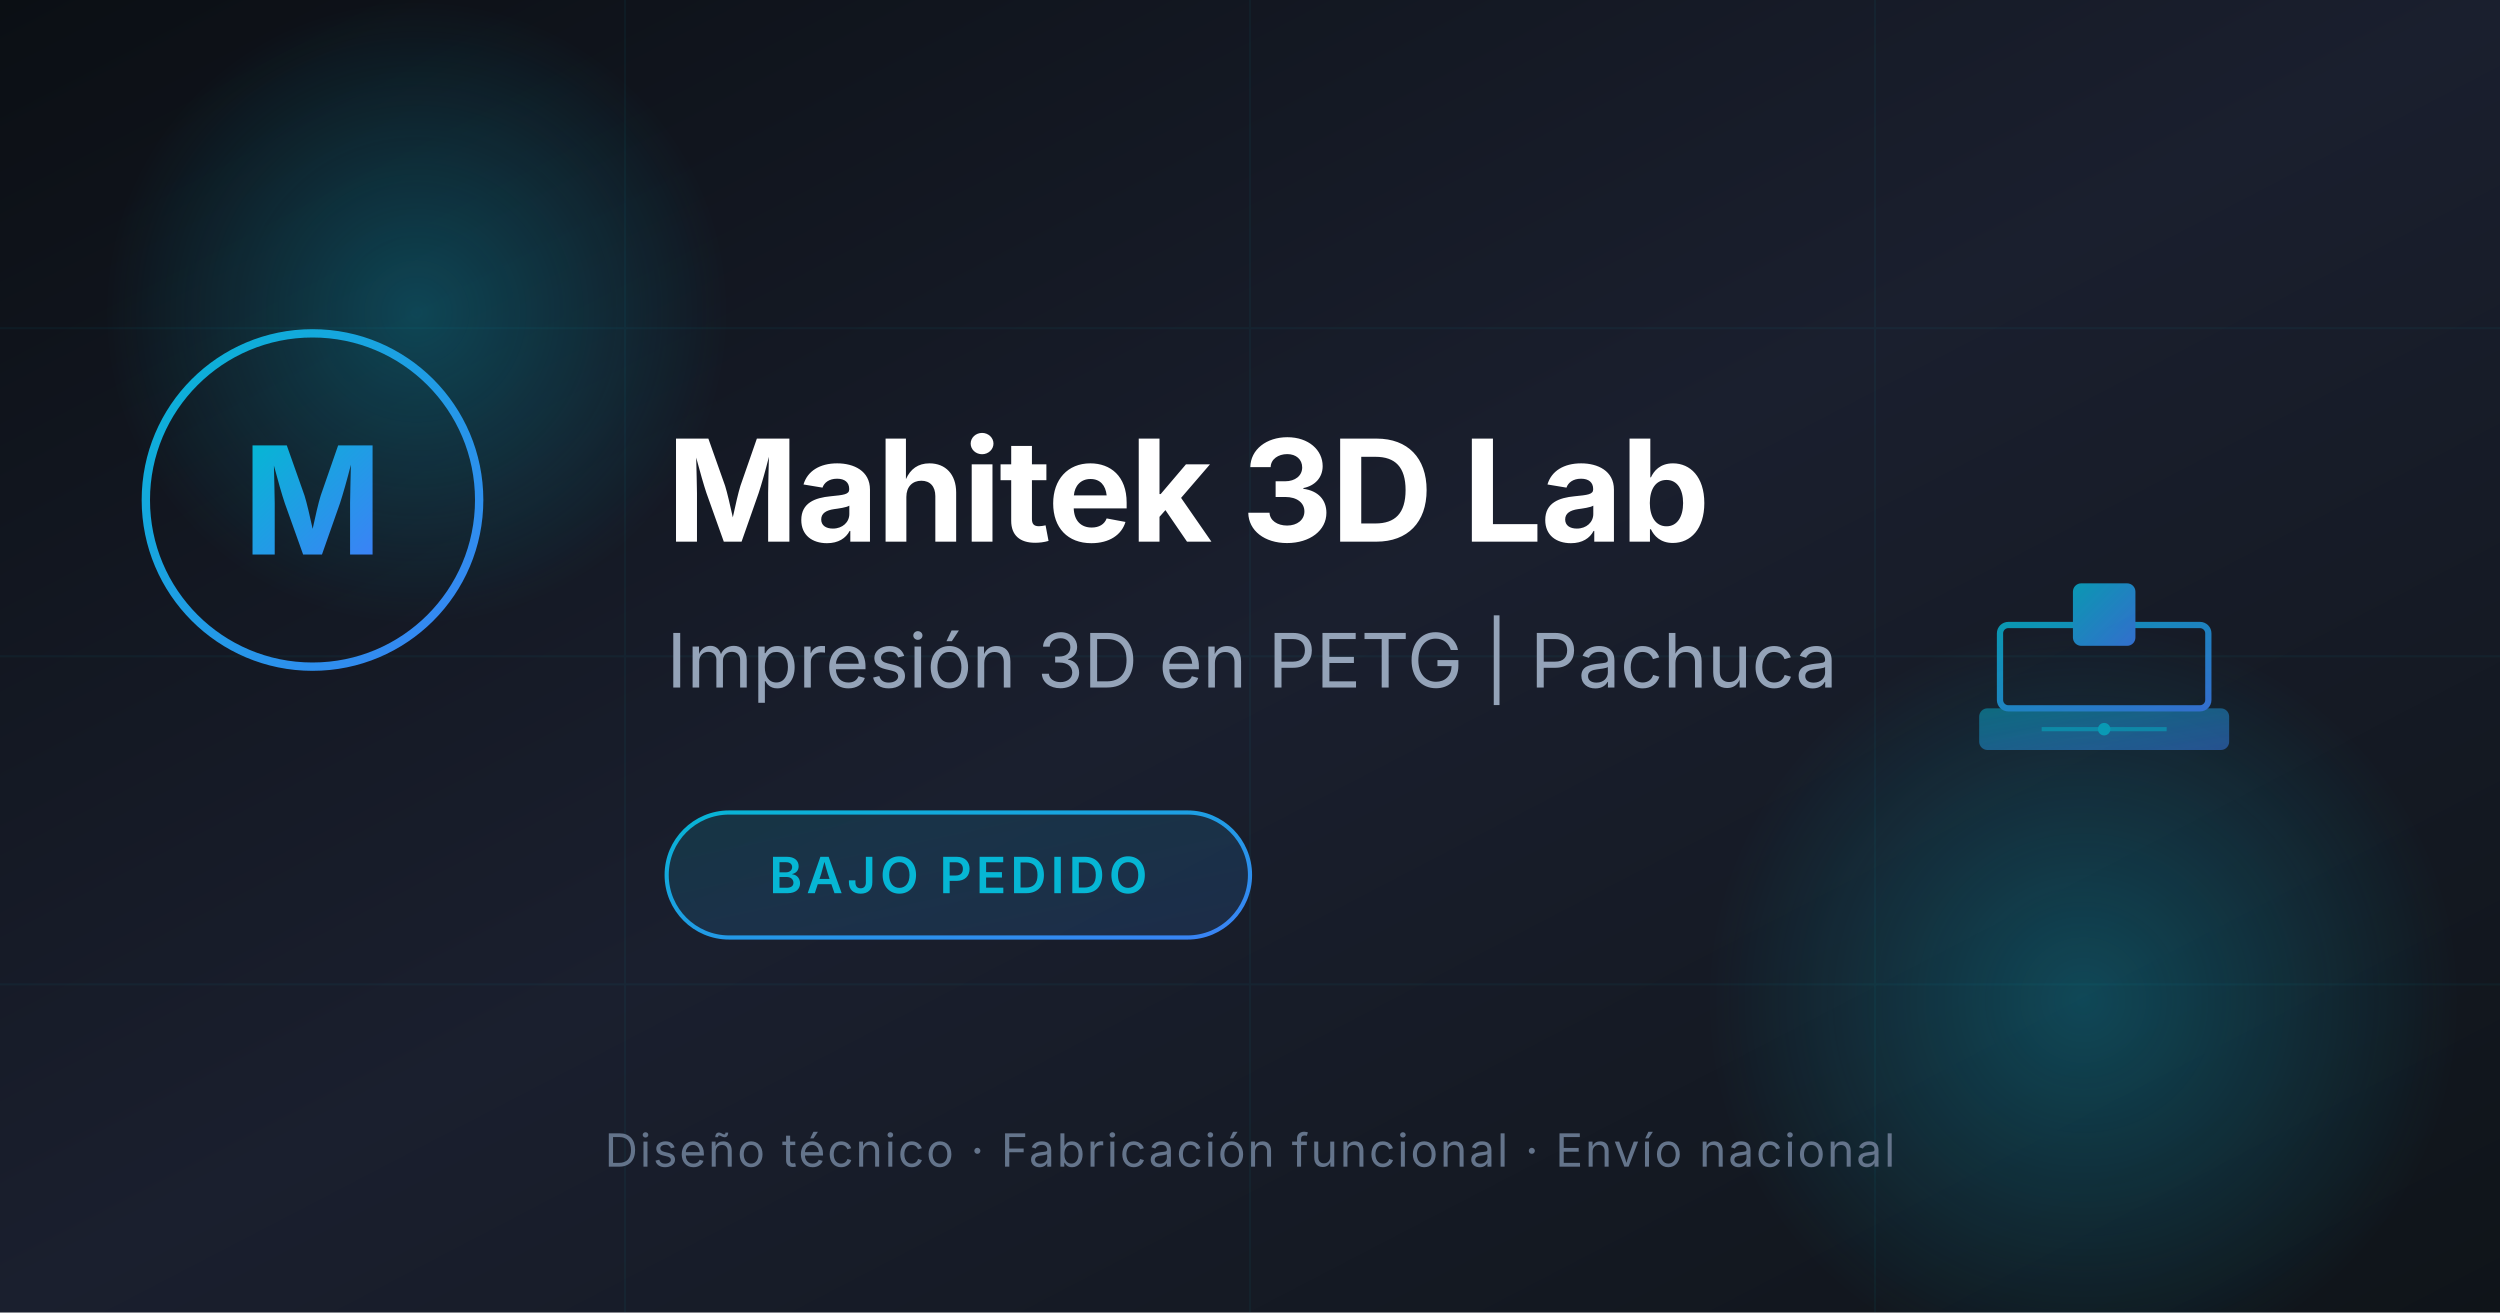
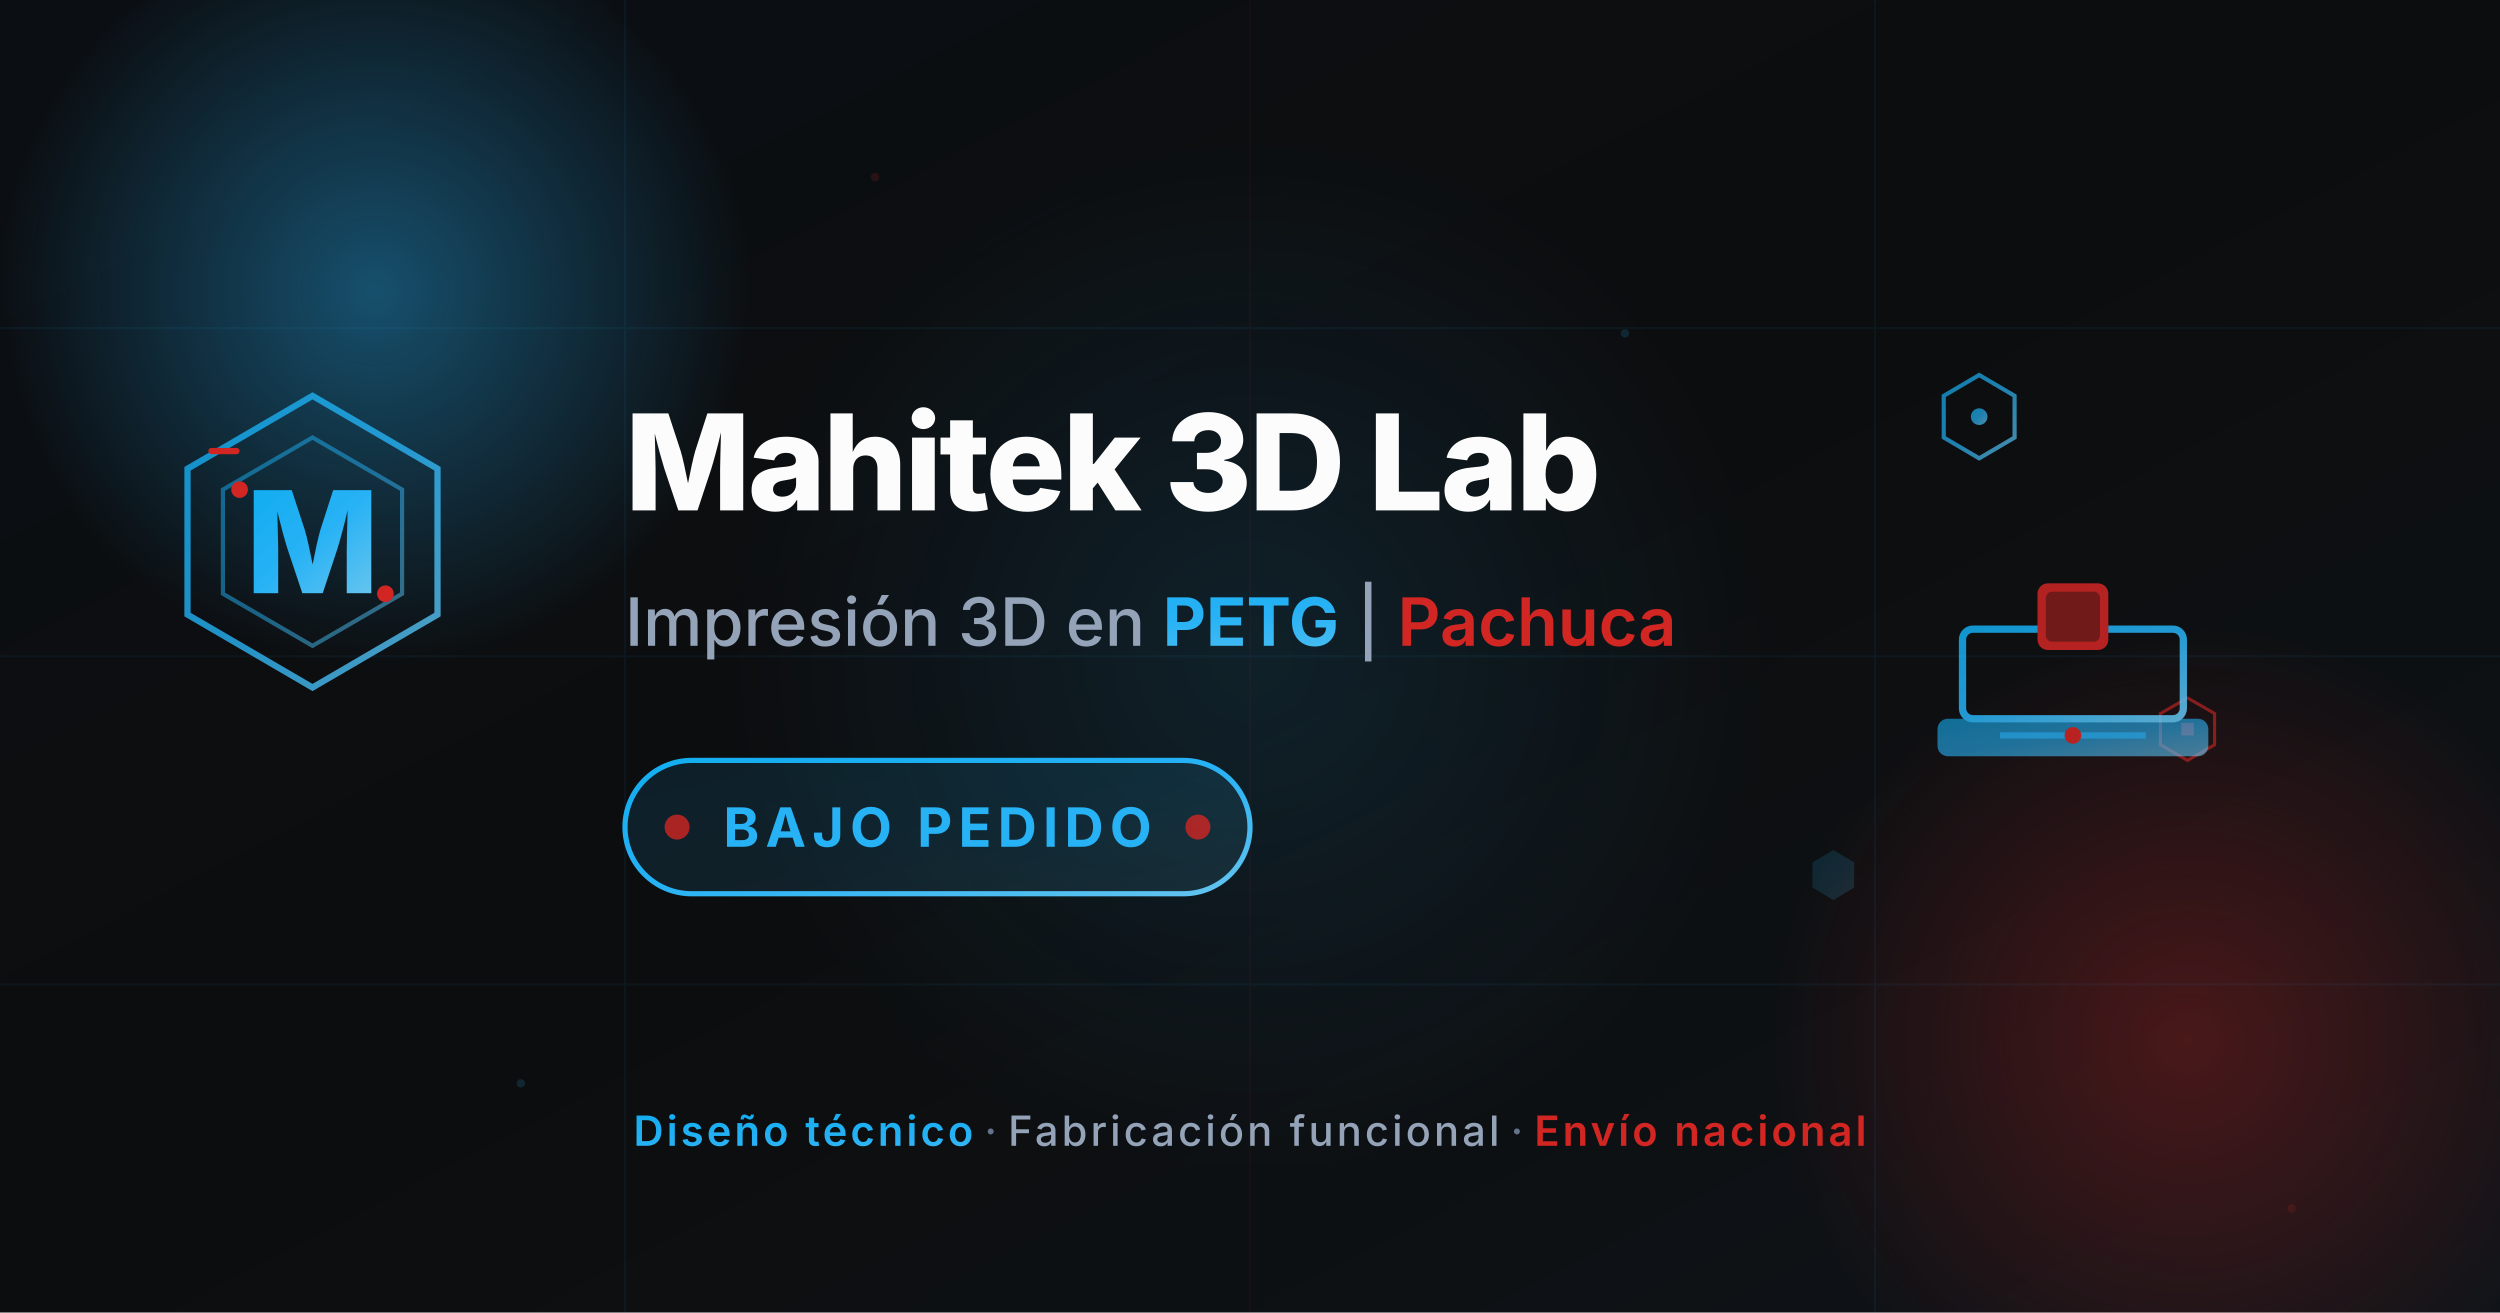
<svg xmlns="http://www.w3.org/2000/svg" viewBox="0 0 1200 630">
  <defs>
    <linearGradient id="ogBg" x1="0%" y1="0%" x2="100%" y2="100%">
      <stop offset="0%" stop-color="#0B0F14" />
-       <stop offset="50%" stop-color="#1a1f2e" />
+       <stop offset="50%" stop-color="#0c0d0e" />
      <stop offset="100%" stop-color="#0f1419" />
    </linearGradient>
    <linearGradient id="ogCyan" x1="0%" y1="0%" x2="100%" y2="100%">
-       <stop offset="0%" stop-color="#06B6D4" />
-       <stop offset="100%" stop-color="#3b82f6" />
+       <stop offset="0%" stop-color="#12adf0" />
+       <stop offset="50%" stop-color="#27b2f5" />
+       <stop offset="100%" stop-color="#64c4ef" />
    </linearGradient>
-     <radialGradient id="ogGlow" cx="50%" cy="50%" r="50%">
-       <stop offset="0%" stop-color="#06B6D4" stop-opacity="0.3" />
-       <stop offset="100%" stop-color="#06B6D4" stop-opacity="0" />
+     <linearGradient id="ogRed" x1="0%" y1="0%" x2="100%" y2="100%">
+       <stop offset="0%" stop-color="#cf2623" />
+       <stop offset="100%" stop-color="#d32623" />
+     </linearGradient>
+     <radialGradient id="ogGlowCyan" cx="50%" cy="50%" r="50%">
+       <stop offset="0%" stop-color="#27b2f5" stop-opacity="0.4" />
+       <stop offset="100%" stop-color="#27b2f5" stop-opacity="0" />
+     </radialGradient>
+     <radialGradient id="ogGlowRed" cx="50%" cy="50%" r="50%">
+       <stop offset="0%" stop-color="#d32623" stop-opacity="0.3" />
+       <stop offset="100%" stop-color="#d32623" stop-opacity="0" />
    </radialGradient>
  </defs>
  <rect width="1200" height="630" fill="url(#ogBg)" />
-   <circle cx="200" cy="150" r="150" fill="url(#ogGlow)" />
-   <circle cx="1000" cy="480" r="180" fill="url(#ogGlow)" />
-   <g opacity="0.05">
-     <line x1="0" y1="157.5" x2="1200" y2="157.5" stroke="#06B6D4" stroke-width="1" />
-     <line x1="0" y1="315" x2="1200" y2="315" stroke="#06B6D4" stroke-width="1" />
-     <line x1="0" y1="472.5" x2="1200" y2="472.5" stroke="#06B6D4" stroke-width="1" />
-     <line x1="300" y1="0" x2="300" y2="630" stroke="#06B6D4" stroke-width="1" />
-     <line x1="600" y1="0" x2="600" y2="630" stroke="#06B6D4" stroke-width="1" />
-     <line x1="900" y1="0" x2="900" y2="630" stroke="#06B6D4" stroke-width="1" />
+   <circle cx="180" cy="140" r="180" fill="url(#ogGlowCyan)" />
+   <circle cx="1050" cy="500" r="200" fill="url(#ogGlowRed)" />
+   <circle cx="600" cy="315" r="250" fill="url(#ogGlowCyan)" opacity="0.3" />
+   <g opacity="0.06">
+     <line x1="0" y1="157.5" x2="1200" y2="157.5" stroke="#27b2f5" stroke-width="1" />
+     <line x1="0" y1="315" x2="1200" y2="315" stroke="#27b2f5" stroke-width="1" />
+     <line x1="0" y1="472.5" x2="1200" y2="472.5" stroke="#27b2f5" stroke-width="1" />
+     <line x1="300" y1="0" x2="300" y2="630" stroke="#27b2f5" stroke-width="1" />
+     <line x1="600" y1="0" x2="600" y2="630" stroke="#d32623" stroke-width="1" opacity="0.8" />
+     <line x1="900" y1="0" x2="900" y2="630" stroke="#27b2f5" stroke-width="1" />
  </g>
-   <g transform="translate(150, 240)">
-     <circle cx="0" cy="0" r="80" fill="none" stroke="url(#ogCyan)" stroke-width="4" />
-     <text x="0" y="0" text-anchor="middle" dominant-baseline="central" font-family="system-ui, -apple-system, sans-serif" font-size="72" font-weight="700" fill="url(#ogCyan)">M</text>
+   <g transform="translate(150, 260)">
+     <polygon points="0,-70 60,-35 60,35 0,70 -60,35 -60,-35" fill="none" stroke="url(#ogCyan)" stroke-width="3" opacity="0.8" />
+     <polygon points="0,-50 43,-25 43,25 0,50 -43,25 -43,-25" fill="none" stroke="url(#ogCyan)" stroke-width="2" opacity="0.5" />
+     <text x="0" y="0" text-anchor="middle" dominant-baseline="central" font-family="system-ui, -apple-system, sans-serif" font-size="68" font-weight="800" fill="url(#ogCyan)" letter-spacing="-2">M</text>
+     <circle cx="-35" cy="-25" r="4" fill="url(#ogRed)" />
+     <circle cx="35" cy="25" r="4" fill="url(#ogRed)" />
+     <rect x="-50" y="-45" width="15" height="3" fill="url(#ogRed)" rx="1.5" />
  </g>
-   <text x="320" y="260" font-family="system-ui, -apple-system, sans-serif" font-size="68" font-weight="700" fill="#ffffff" letter-spacing="-1">
+   <text x="300" y="245" font-family="system-ui, -apple-system, sans-serif" font-size="64" font-weight="800" fill="#fcfcfc" letter-spacing="-1.5">
    Mahitek 3D Lab
  </text>
-   <text x="320" y="330" font-family="system-ui, -apple-system, sans-serif" font-size="36" font-weight="400" fill="#94a3b8">
-     Impresión 3D en PETG | Pachuca
+   <text x="300" y="310" font-family="system-ui, -apple-system, sans-serif" font-size="32" font-weight="500" fill="#94a3b8">
+     Impresión 3D en 
+     <tspan fill="url(#ogCyan)" font-weight="700">PETG</tspan>
+     <tspan fill="#94a3b8"> | </tspan>
+     <tspan fill="url(#ogRed)" font-weight="600">Pachuca</tspan>
  </text>
-   <g transform="translate(320, 390)">
-     <rect x="0" y="0" width="280" height="60" rx="30" fill="url(#ogCyan)" opacity="0.15" />
-     <rect x="0" y="0" width="280" height="60" rx="30" fill="none" stroke="url(#ogCyan)" stroke-width="2" />
-     <text x="140" y="30" text-anchor="middle" dominant-baseline="central" font-family="system-ui, -apple-system, sans-serif" font-size="24" font-weight="600" fill="#06B6D4" letter-spacing="2">
+   <g transform="translate(300, 365)">
+     <rect x="0" y="0" width="300" height="64" rx="32" fill="url(#ogCyan)" opacity="0.12" />
+     <rect x="0" y="0" width="300" height="64" rx="32" fill="none" stroke="url(#ogCyan)" stroke-width="2.5" />
+     <text x="150" y="32" text-anchor="middle" dominant-baseline="central" font-family="system-ui, -apple-system, sans-serif" font-size="26" font-weight="700" fill="#27b2f5" letter-spacing="3">
      BAJO PEDIDO
    </text>
+     <circle cx="25" cy="32" r="6" fill="url(#ogRed)" opacity="0.8" />
+     <circle cx="275" cy="32" r="6" fill="url(#ogRed)" opacity="0.8" />
  </g>
-   <g transform="translate(950, 280)" opacity="0.8">
-     <rect x="0" y="60" width="120" height="20" rx="4" fill="url(#ogCyan)" opacity="0.6" />
-     <rect x="10" y="20" width="100" height="40" rx="4" fill="none" stroke="url(#ogCyan)" stroke-width="3" />
-     <rect x="45" y="0" width="30" height="30" rx="4" fill="url(#ogCyan)" />
-     <line x1="30" y1="70" x2="90" y2="70" stroke="#06B6D4" stroke-width="2" opacity="0.7" />
-     <circle cx="60" cy="70" r="3" fill="#06B6D4" />
+   <g transform="translate(950, 200)" opacity="0.7">
+     <polygon points="0,-20 17,-10 17,10 0,20 -17,10 -17,-10" fill="none" stroke="url(#ogCyan)" stroke-width="2" />
+     <circle cx="0" cy="0" r="4" fill="url(#ogCyan)" />
  </g>
-   <text x="600" y="560" text-anchor="middle" font-family="system-ui, -apple-system, sans-serif" font-size="22" font-weight="400" fill="#64748b" letter-spacing="1">
-     Diseño técnico · Fabricación funcional · Envío nacional
+   <g transform="translate(1050, 350)" opacity="0.6">
+     <polygon points="0,-15 13,-7.5 13,7.5 0,15 -13,7.5 -13,-7.5" fill="none" stroke="url(#ogRed)" stroke-width="1.5" />
+     <rect x="-3" y="-3" width="6" height="6" fill="url(#ogRed)" />
+   </g>
+   <g transform="translate(880, 420)" opacity="0.5">
+     <polygon points="0,-12 10,-6 10,6 0,12 -10,6 -10,-6" fill="url(#ogCyan)" opacity="0.3" />
+   </g>
+   <g transform="translate(930, 280)" opacity="0.85">
+     <rect x="0" y="65" width="130" height="18" rx="5" fill="url(#ogCyan)" opacity="0.7" />
+     <rect x="12" y="22" width="106" height="43" rx="5" fill="none" stroke="url(#ogCyan)" stroke-width="3.5" />
+     <rect x="48" y="0" width="34" height="32" rx="5" fill="url(#ogRed)" />
+     <rect x="52" y="4" width="26" height="24" rx="3" fill="#0c0d0e" opacity="0.4" />
+     <line x1="30" y1="73" x2="100" y2="73" stroke="#27b2f5" stroke-width="3" opacity="0.8" />
+     <circle cx="65" cy="73" r="4" fill="#d32623" />
+     <line x1="20" y1="35" x2="35" y2="35" stroke="url(#ogCyan)" stroke-width="2" />
+     <line x1="95" y1="35" x2="110" y2="35" stroke="url(#ogCyan)" stroke-width="2" />
+   </g>
+   <text x="600" y="550" text-anchor="middle" font-family="system-ui, -apple-system, sans-serif" font-size="20" font-weight="500" fill="#64748b" letter-spacing="1.5">
+     <tspan fill="url(#ogCyan)" font-weight="600">Diseño técnico</tspan>
+     <tspan fill="#64748b"> · </tspan>
+     <tspan fill="#94a3b8">Fabricación funcional</tspan>
+     <tspan fill="#64748b"> · </tspan>
+     <tspan fill="url(#ogRed)" font-weight="600">Envío nacional</tspan>
  </text>
+   <g opacity="0.15">
+     <circle cx="250" cy="520" r="2" fill="#27b2f5" />
+     <circle cx="420" cy="85" r="2" fill="#d32623" />
+     <circle cx="780" cy="160" r="2" fill="#27b2f5" />
+     <circle cx="1100" cy="580" r="2" fill="#d32623" />
+   </g>
</svg>
